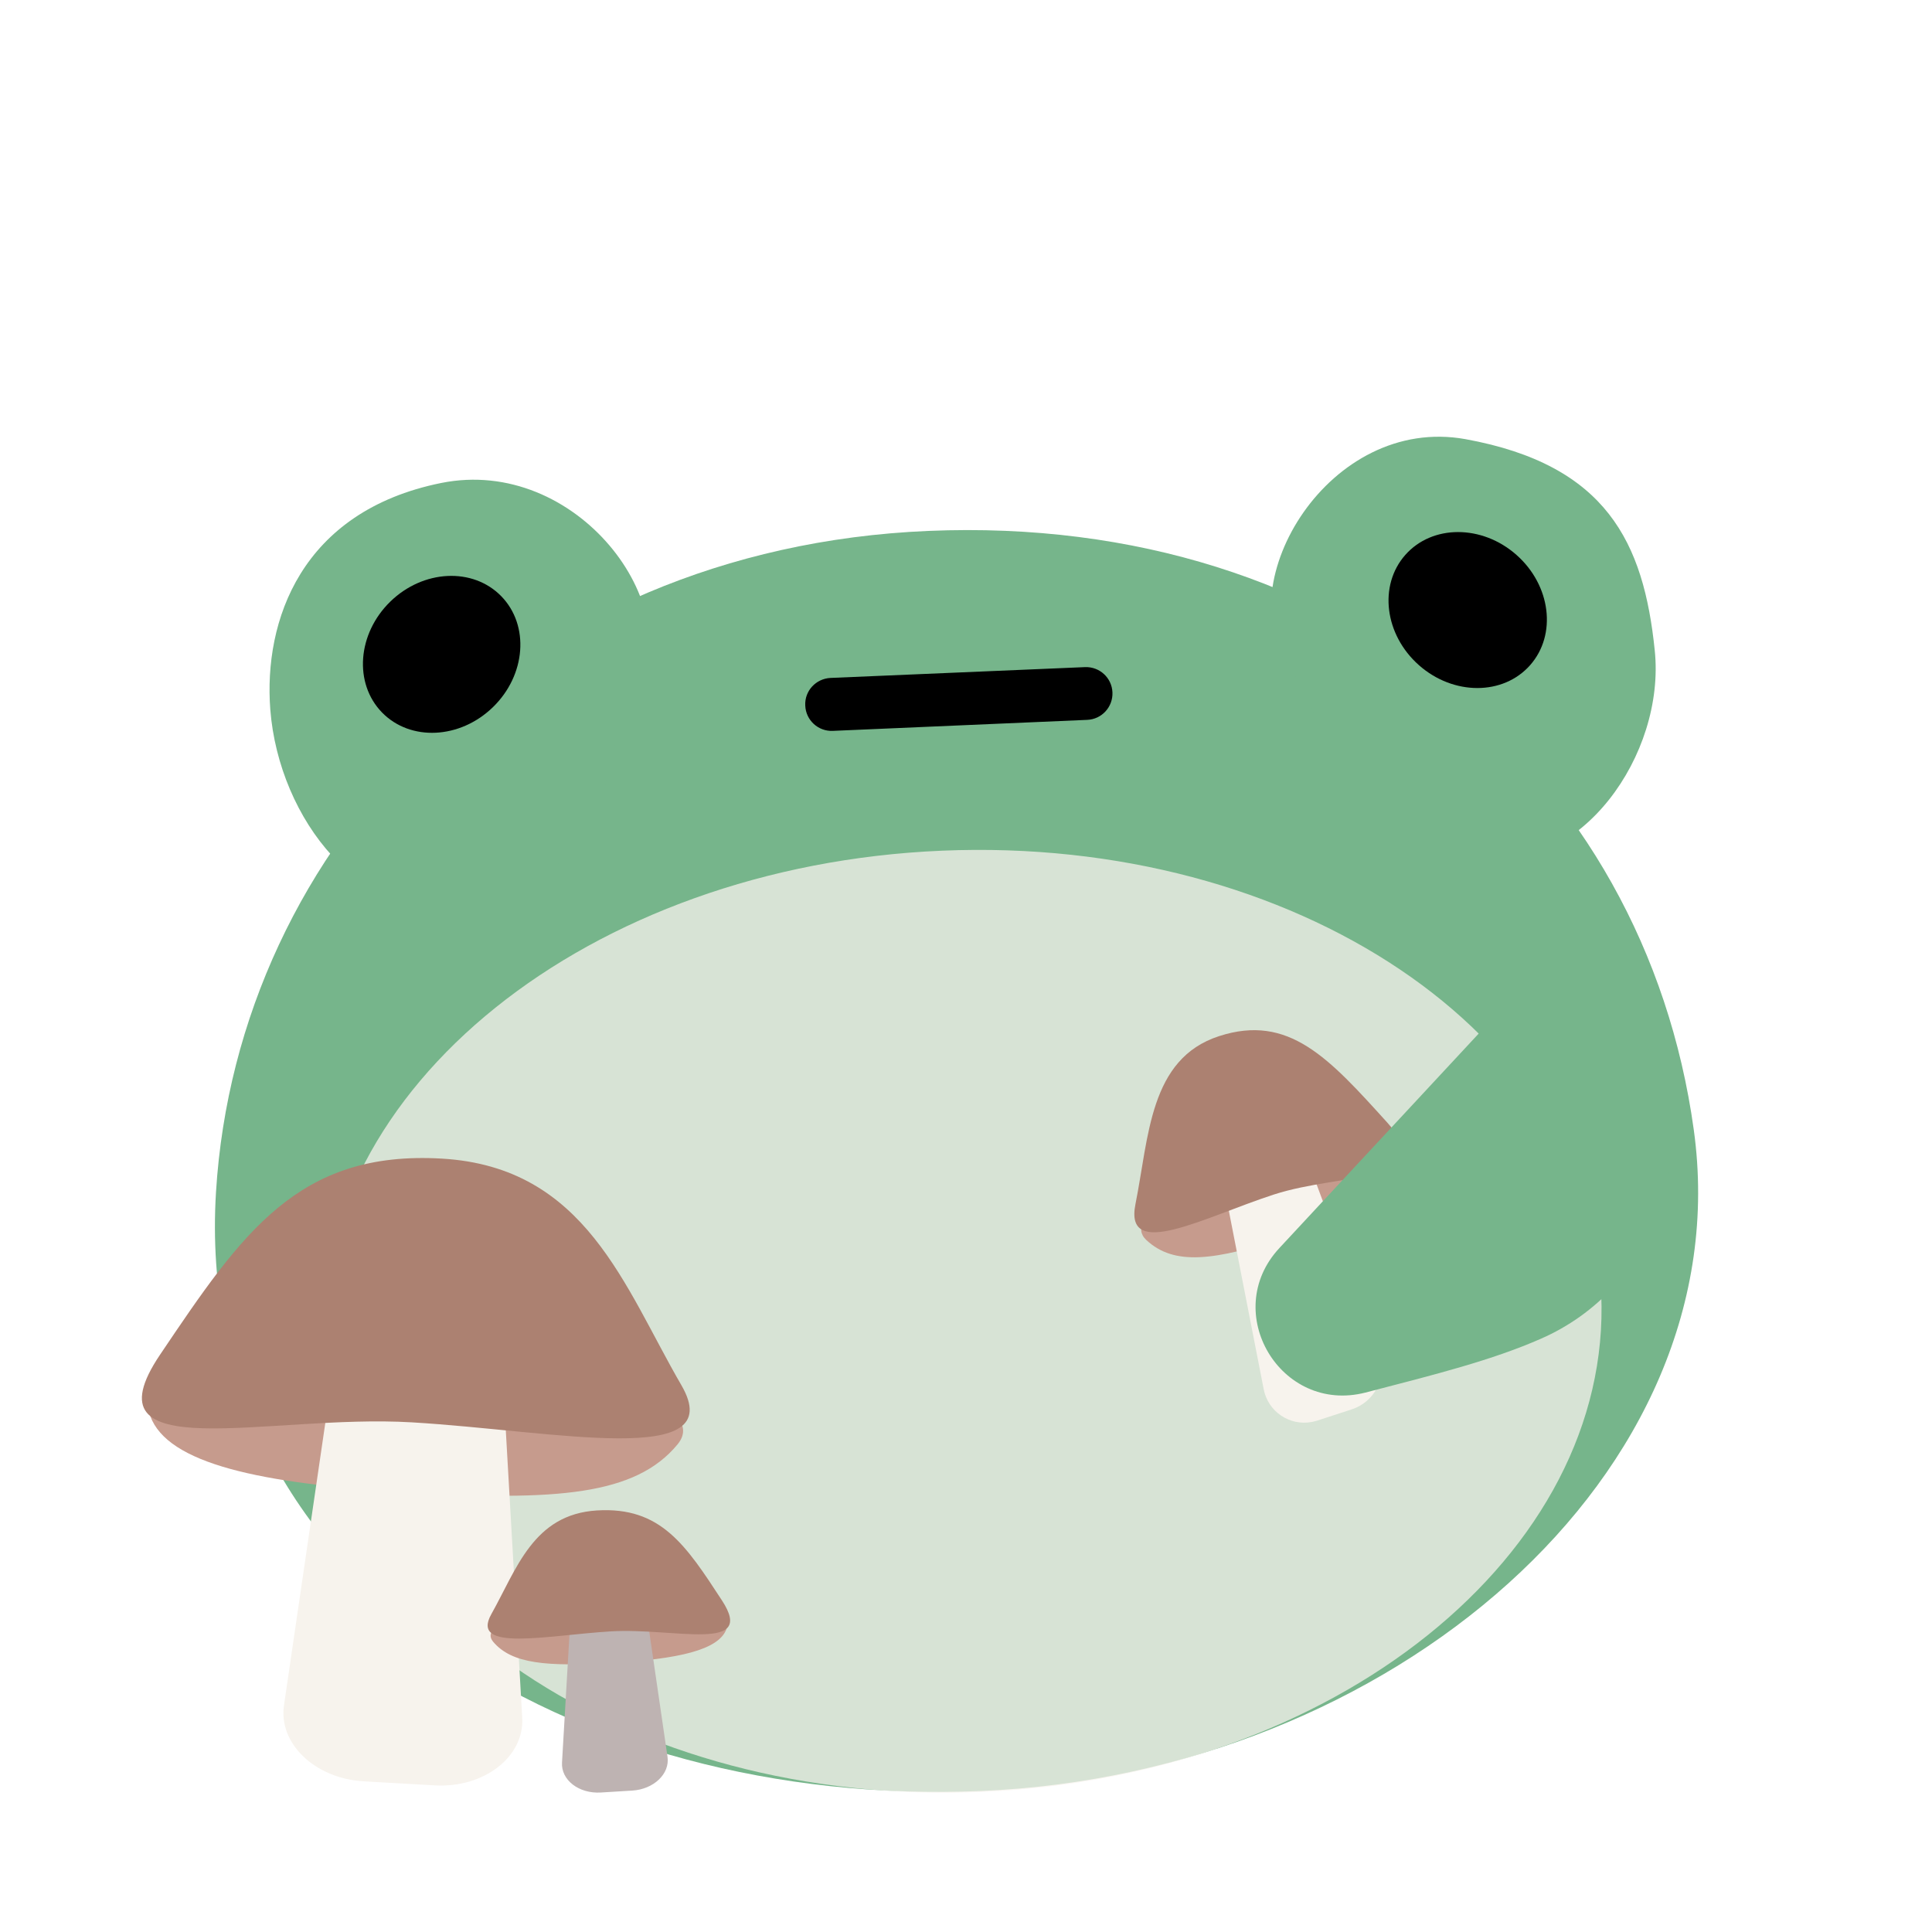
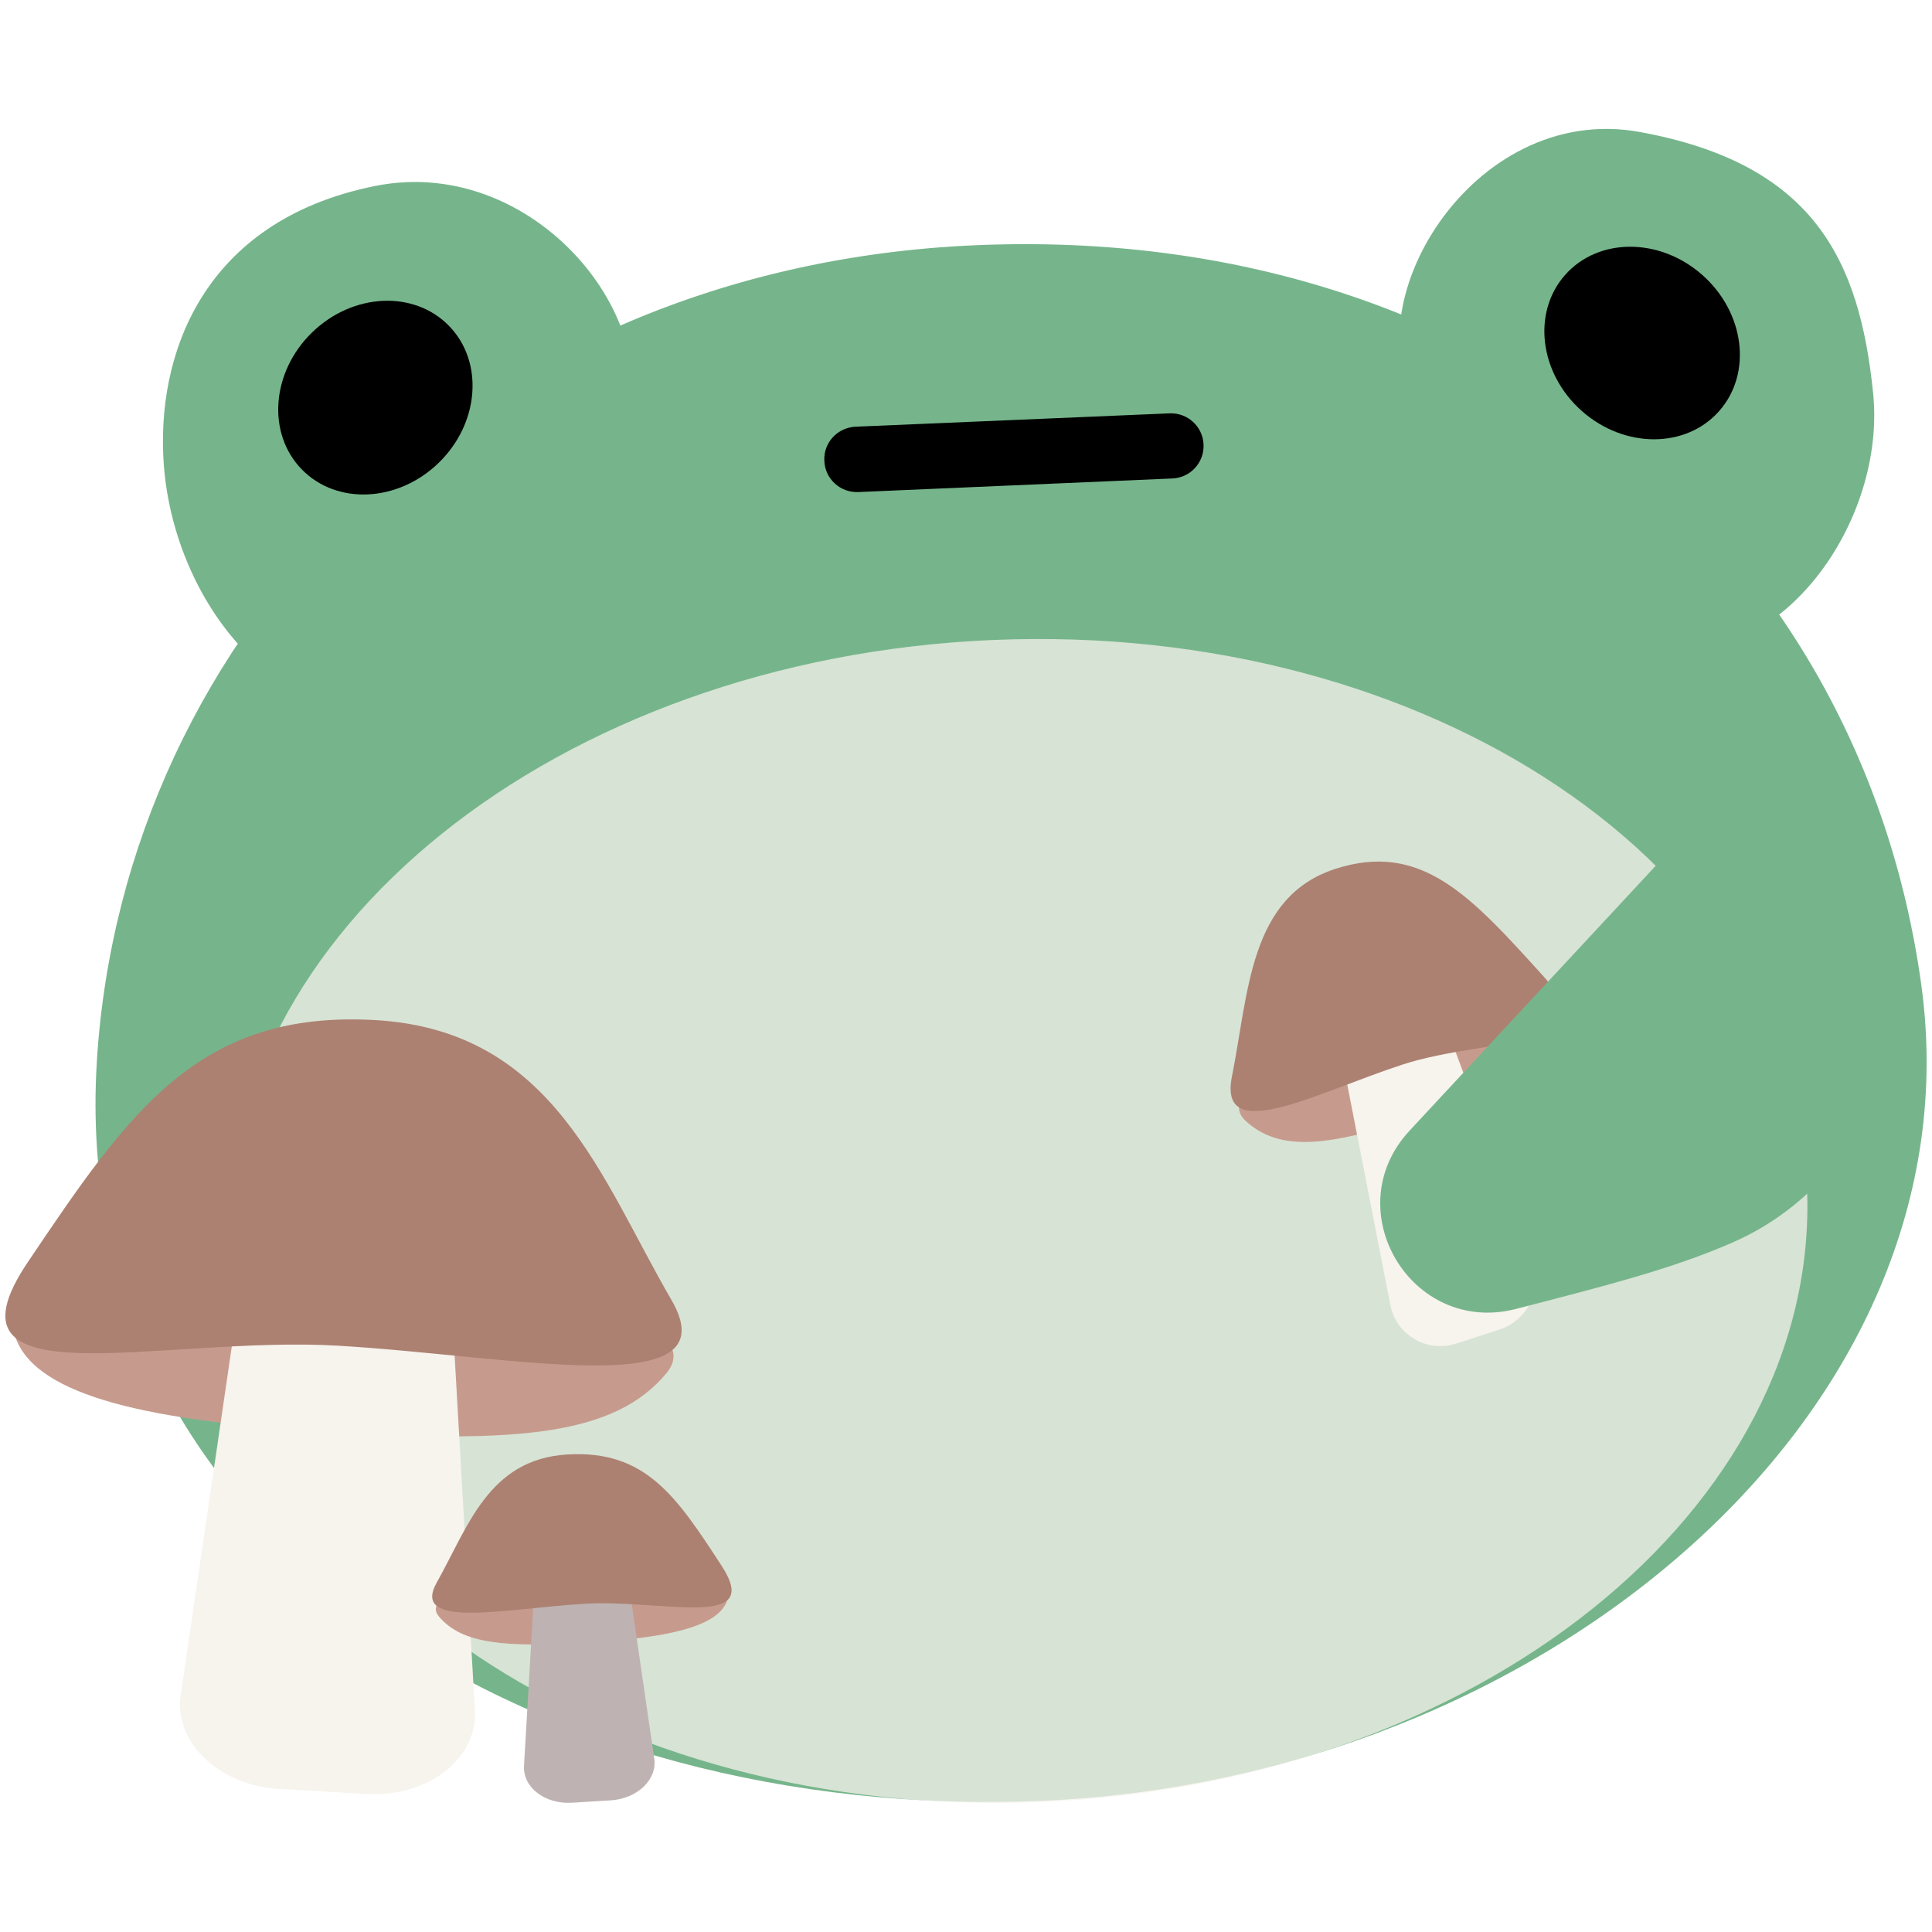
- <svg xmlns="http://www.w3.org/2000/svg" version="1.1" id="Layer_1" x="0px" y="0px" viewBox="0 0 1000 1000" style="enable-background:new 0 0 1000 1000;" xml:space="preserve">
+ <svg xmlns="http://www.w3.org/2000/svg" version="1.1" id="Layer_1" x="0px" y="0px" viewBox="0 0 810 810" style="enable-background:new 0 0 810 810;" xml:space="preserve">
  <style type="text/css">
	.st0{fill:#76B58B;}
	.st1{opacity:0.75;fill:#F7F3ED;enable-background:new    ;}
	.st2{fill:#C69B8D;}
	.st3{fill:#F7F3ED;}
	.st4{fill:#AC8171;}
	.st5{fill:#BEB3B2;}
</style>
  <g>
-     <path class="st0" d="M111.8,617c11.1-179.8,157.5-333.3,368.7-342.2c215.3-9.1,370.7,125.4,396.2,310   C901.4,763.2,719.2,918.1,508,927S99.4,818.7,111.8,617" />
-     <path class="st0" d="M329.5,359.2c-29.3,49.2,3.6,84.4-90.4,107.6c-50.9,12.6-94.8-42.5-99.2-99.6c-3.5-45.7,15.8-102.5,88.4-117.2   C298.5,235.8,356.6,313.8,329.5,359.2z" />
-     <path class="st0" d="M666.9,344.7c33.4,46.6,3.6,84.4,99.2,99.7c51.8,8.3,96-53.7,90.4-107.7c-5.7-55.8-24.9-96.1-98-109.4   C688,214.6,636.1,301.8,666.9,344.7z" />
-     <ellipse transform="matrix(0.7161 -0.698 0.698 0.7161 -171.5158 255.7107)" cx="228.6" cy="338.7" rx="43.1" ry="38.1" />
-     <ellipse transform="matrix(0.6618 -0.7496 0.7496 0.6618 20.2634 676.3008)" cx="759.7" cy="315.7" rx="38.1" ry="43.1" />
-     <ellipse transform="matrix(0.9991 -4.222445e-02 4.222445e-02 0.9991 -28.4318 21.6294)" class="st1" cx="497.8" cy="683.9" rx="331.3" ry="243.8" />
-     <path d="M429.8,350.9l131.8-5.6c7.5-0.3,13.9,5.5,14.2,13.1v0c0.3,7.5-5.5,13.9-13.1,14.2L431,378.3c-7.5,0.3-13.9-5.5-14.2-13.1v0   C416.4,357.6,422.3,351.3,429.8,350.9z" />
-     <path class="st2" d="M350.7,747.6c18.3-22.2-53.9-42-130.8-46.5S70.4,712.8,77.8,733c9,24.5,56.4,35,133.4,39.5   S329,773.9,350.7,747.6z" />
-     <path class="st3" d="M224.9,924.1l-36.8-2.1c-25.1-1.5-44.1-19.6-41.1-39.4l26.3-179.7c2.6-18,22.4-30.9,45.2-29.6l0,0   c22.4,1.3,40.4,16,41.4,33.8L270.3,889C271.5,909.4,250.4,925.6,224.9,924.1z" />
-     <path class="st4" d="M352.7,717c25.1,43.3-65.1,23.6-139.6,19.2S42.8,760.5,82.9,701.1c42.3-62.8,71.4-105.8,145.9-101.4   S323.1,666.1,352.7,717z" />
-     <path class="st2" d="M255.2,849.7c-8.1-9.8,23.9-18.6,57.9-20.6s66.2,5.2,62.9,14.1c-4,10.9-25,15.5-59,17.5   S264.9,861.3,255.2,849.7z" />
-     <path class="st5" d="M311,927.8l16.3-1c11.1-0.7,19.5-8.7,18.2-17.5l-11.6-79.5c-1.2-8-9.9-13.7-20-13.1l0,0   c-9.9,0.6-17.9,7.1-18.3,15l-4.7,80.5C290.3,921.3,299.6,928.5,311,927.8z" />
-     <path class="st4" d="M254.3,835.5c-11.1,19.8,28.8,10.9,61.8,8.9s75.4,11.3,57.6-16c-18.8-28.8-31.7-48.6-64.7-46.6   S267.4,812.2,254.3,835.5z" />
-     <path class="st2" d="M593.3,641.8c-12.3-11.5,20.2-32.3,57.4-44.3s75.4-10.8,74.8,2.6c-0.7,16.2-22.5,28.3-59.7,40.3   S607.9,655.4,593.3,641.8z" />
-     <path class="st3" d="M681.8,735.3l17.8-5.8c11.9-3.8,18.4-16.6,14.6-28.5c-0.1-0.2-0.1-0.4-0.2-0.7L674,593   c-4-10.8-15.8-16.4-26.7-12.8l0,0c-10.8,3.5-17.4,14.5-15.3,25.8l22.1,113.1c2.2,11.5,13.4,19.1,24.9,16.9   C679.9,735.8,680.8,735.6,681.8,735.3z" />
-     <path class="st4" d="M587.7,623.3c-5.9,29.6,35.6,6.7,71.6-5s87.5-5.5,58.8-37.2c-30.3-33.5-51-56.5-87.1-44.8   S594.7,588.4,587.7,623.3z" />
-     <path class="st0" d="M797.4,693c59.2-25.8,84.9-96.5,54.2-153.2c-6.5-12-14.5-21.5-24.5-25.8c-18.3-7.8-39.6-2.8-53.2,11.8   L662.2,646c-30.8,33.1,0.6,86,44.5,74.8C743.8,711.2,772.3,704,797.4,693z" />
+     <path class="st0" d="M40.6,445c11.1-179.8,157.5-333.3,368.7-342.2c215.3-9.1,370.7,125.4,396.2,310   C830.2,591.2,648,746.1,436.8,755S28.2,646.7,40.6,445" />
+     <path class="st0" d="M258.3,187.2c-29.3,49.2,3.6,84.4-90.4,107.6c-50.9,12.6-94.8-42.5-99.2-99.6C65.2,149.5,84.5,92.7,157.1,78   C227.3,63.8,285.4,141.8,258.3,187.2z" />
+     <path class="st0" d="M595.7,172.7c33.4,46.6,3.6,84.4,99.2,99.7c51.8,8.3,96-53.7,90.4-107.7c-5.7-55.8-24.9-96.1-98-109.4   C616.8,42.6,564.9,129.8,595.7,172.7z" />
+     <ellipse transform="matrix(0.7161 -0.698 0.698 0.7161 -71.6873 157.1987)" cx="157.4" cy="166.7" rx="43.1" ry="38.1" />
+     <ellipse transform="matrix(0.6618 -0.7496 0.7496 0.6618 125.024 564.7446)" cx="688.5" cy="143.8" rx="38.1" ry="43.1" />
+     <ellipse transform="matrix(0.9991 -4.222479e-02 4.222479e-02 0.9991 -21.2356 18.4697)" class="st1" cx="426.6" cy="511.9" rx="331.3" ry="243.8" />
+     <path d="M358.6,178.9l131.8-5.6c7.5-0.3,13.9,5.5,14.2,13.1l0,0c0.3,7.5-5.5,13.9-13.1,14.2l-131.7,5.7   c-7.5,0.3-13.9-5.5-14.2-13.1l0,0C345.2,185.6,351.1,179.3,358.6,178.9z" />
+     <path class="st2" d="M279.5,575.6c18.3-22.2-53.9-42-130.8-46.5S-0.8,540.8,6.6,561c9,24.5,56.4,35,133.4,39.5   S257.8,601.9,279.5,575.6z" />
+     <path class="st3" d="M153.7,752.1l-36.8-2.1c-25.1-1.5-44.1-19.6-41.1-39.4l26.3-179.7c2.6-18,22.4-30.9,45.2-29.6l0,0   c22.4,1.3,40.4,16,41.4,33.8L199.1,717C200.3,737.4,179.2,753.6,153.7,752.1z" />
+     <path class="st4" d="M281.5,545c25.1,43.3-65.1,23.6-139.6,19.2s-170.3,24.3-130.2-35.1C54,466.3,83.1,423.3,157.6,427.7   S251.9,494.1,281.5,545z" />
+     <path class="st2" d="M184,677.7c-8.1-9.8,23.9-18.6,57.9-20.6s66.2,5.2,62.9,14.1c-4,10.9-25,15.5-59,17.5S193.7,689.3,184,677.7z" />
+     <path class="st5" d="M239.8,755.8l16.3-1c11.1-0.7,19.5-8.7,18.2-17.5l-11.6-79.5c-1.2-8-9.9-13.7-20-13.1l0,0   c-9.9,0.6-17.9,7.1-18.3,15l-4.7,80.5C219.1,749.3,228.4,756.5,239.8,755.8z" />
+     <path class="st4" d="M183.1,663.5c-11.1,19.8,28.8,10.9,61.8,8.9s75.4,11.3,57.6-16c-18.8-28.8-31.7-48.6-64.7-46.6   S196.2,640.2,183.1,663.5z" />
+     <path class="st2" d="M522.1,469.8c-12.3-11.5,20.2-32.3,57.4-44.3s75.4-10.8,74.8,2.6c-0.7,16.2-22.5,28.3-59.7,40.3   S536.7,483.4,522.1,469.8z" />
+     <path class="st3" d="M610.6,563.3l17.8-5.8c11.9-3.8,18.4-16.6,14.6-28.5c-0.1-0.2-0.1-0.4-0.2-0.7l-40-107.3   c-4-10.8-15.8-16.4-26.7-12.8l0,0c-10.8,3.5-17.4,14.5-15.3,25.8l22.1,113.1c2.2,11.5,13.4,19.1,24.9,16.9   C608.7,563.8,609.6,563.6,610.6,563.3z" />
+     <path class="st4" d="M516.5,451.3c-5.9,29.6,35.6,6.7,71.6-5s87.5-5.5,58.8-37.2c-30.3-33.5-51-56.5-87.1-44.8   S523.5,416.4,516.5,451.3z" />
+     <path class="st0" d="M726.2,521c59.2-25.8,84.9-96.5,54.2-153.2c-6.5-12-14.5-21.5-24.5-25.8c-18.3-7.8-39.6-2.8-53.2,11.8L591,474   c-30.8,33.1,0.6,86,44.5,74.8C672.6,539.2,701.1,532,726.2,521z" />
  </g>
</svg>
